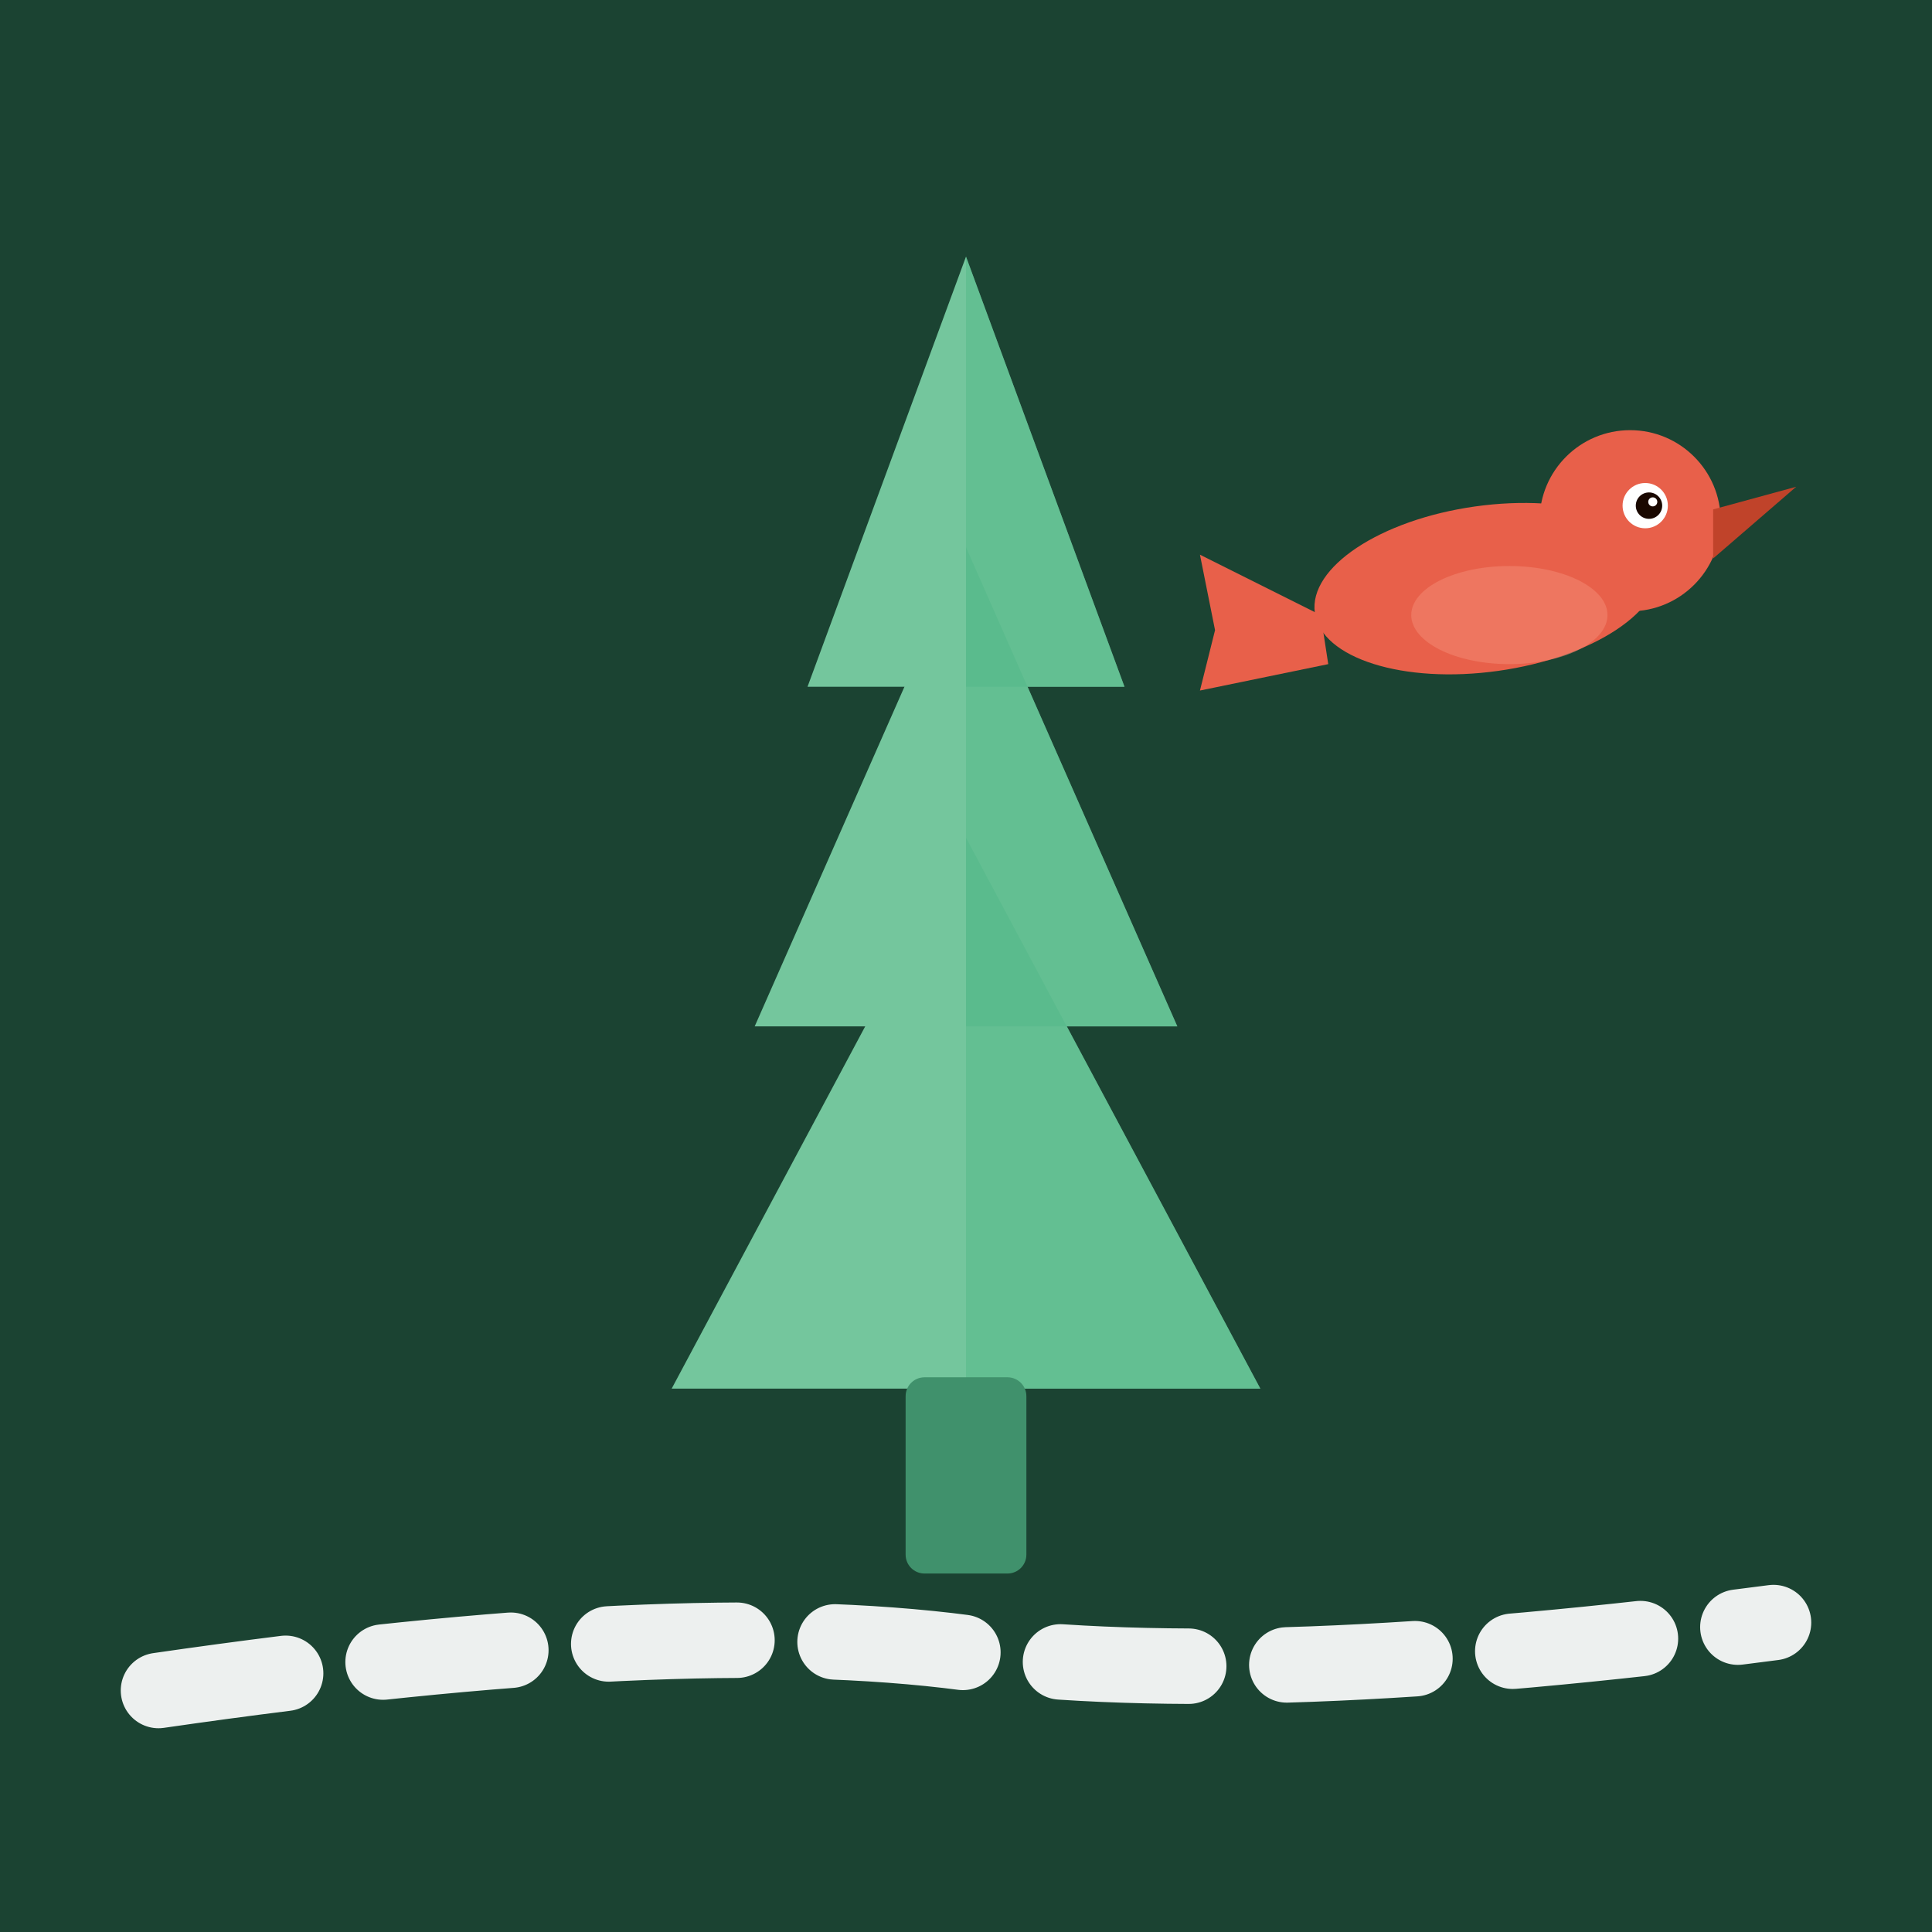
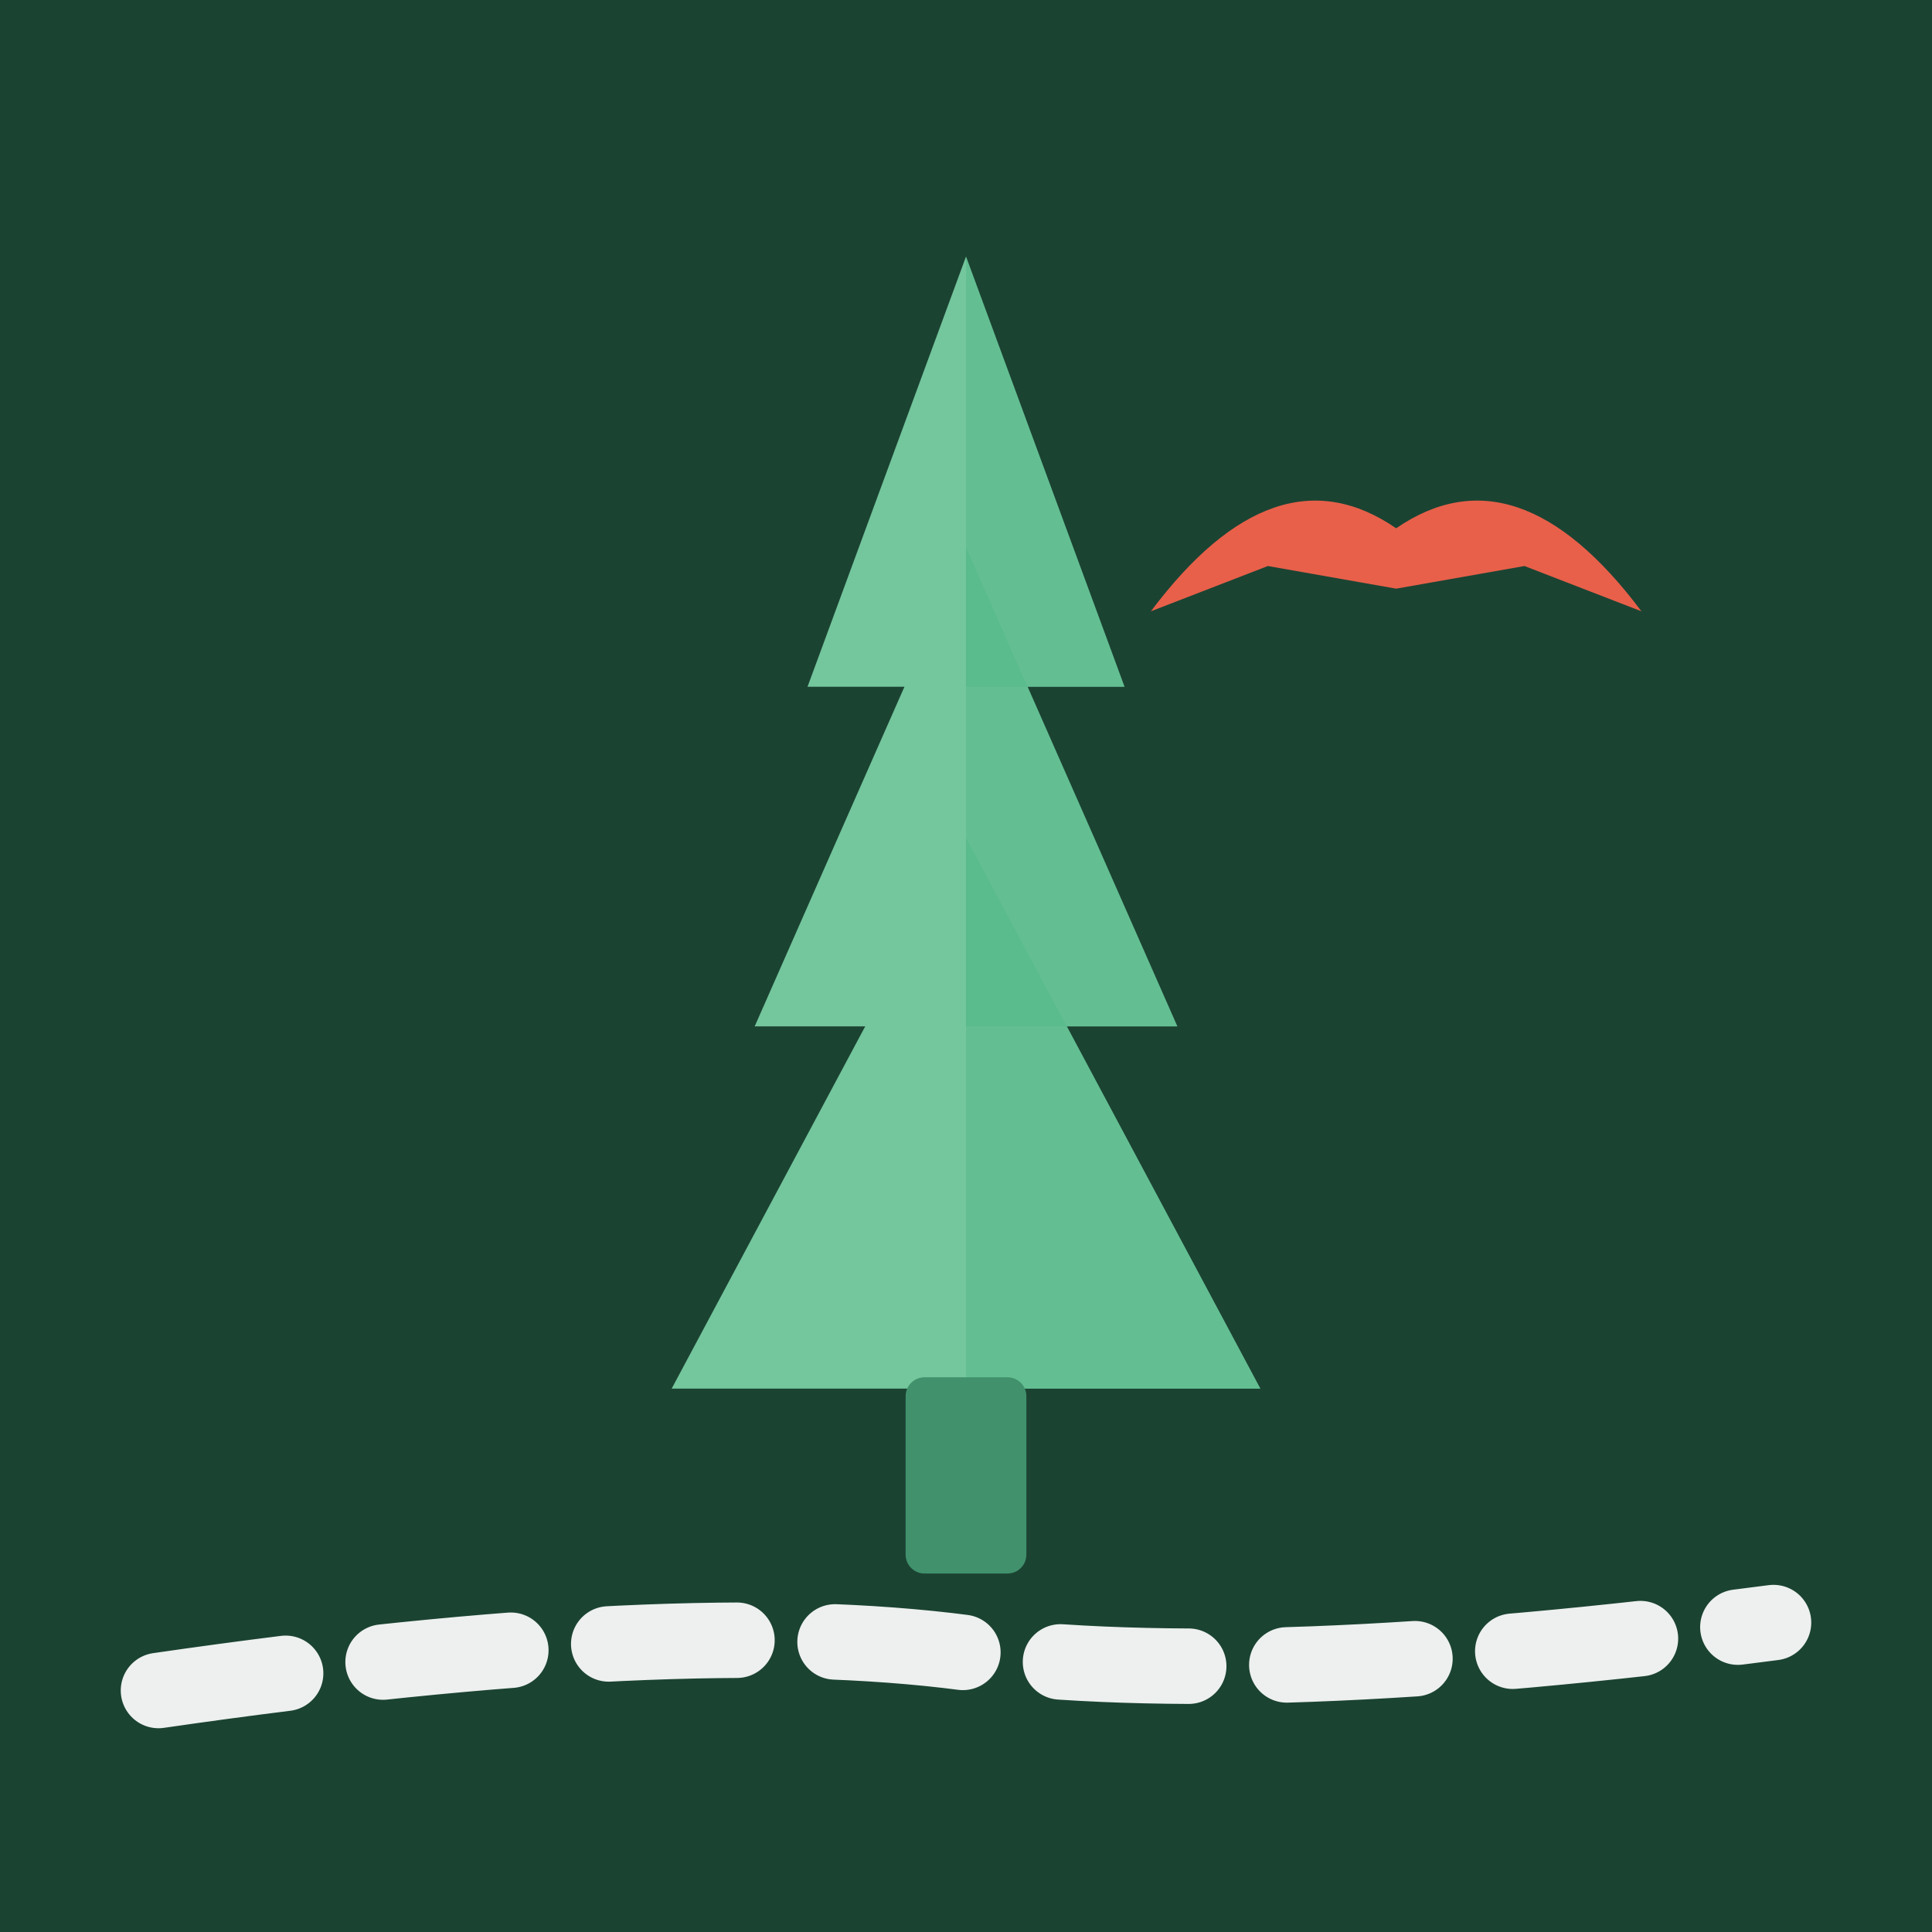
<svg xmlns="http://www.w3.org/2000/svg" viewBox="0 0 512 512" width="512" height="512">
  <rect width="512" height="512" fill="#1b4332" />
  <path d="M256 68 L298 182 L214 182 Z" fill="#74c69d" />
  <path d="M256 145 L312 272 L200 272 Z" fill="#74c69d" />
  <path d="M256 222 L334 368 L178 368 Z" fill="#74c69d" />
  <path d="M256 68 L298 182 L256 182 Z" fill="#52b788" opacity="0.5" />
  <path d="M256 145 L312 272 L256 272 Z" fill="#52b788" opacity="0.5" />
  <path d="M256 222 L334 368 L256 368 Z" fill="#52b788" opacity="0.5" />
  <rect x="240" y="365" width="32" height="52" rx="5" fill="#40916c" />
-   <ellipse cx="394" cy="156" rx="46" ry="22" fill="#e8604a" transform="rotate(-8 394 156)" />
-   <circle cx="432" cy="138" r="24" fill="#e8604a" />
-   <path d="M454 135 L476 129 L454 148 Z" fill="#c0432a" />
-   <path d="M350 163 L318 147 L322 167 L318 183 L352 176 Z" fill="#e8604a" />
-   <ellipse cx="400" cy="163" rx="26" ry="13" fill="#f2856e" opacity="0.6" />
-   <circle cx="436" cy="134" r="6" fill="white" />
-   <circle cx="437" cy="134" r="3.5" fill="#1a0800" />
-   <circle cx="438" cy="133" r="1.2" fill="white" />
+   <path d="M305 162 Q338 118 370 140 Q402 118 435 162 L404 150 L370 156 L336 150 Z" fill="#e8604a" />
  <path d="M42 448 Q180 428 256 438 Q332 448 470 430" fill="none" stroke="white" stroke-width="20" stroke-dasharray="34,26" stroke-linecap="round" opacity="0.92" />
</svg>
